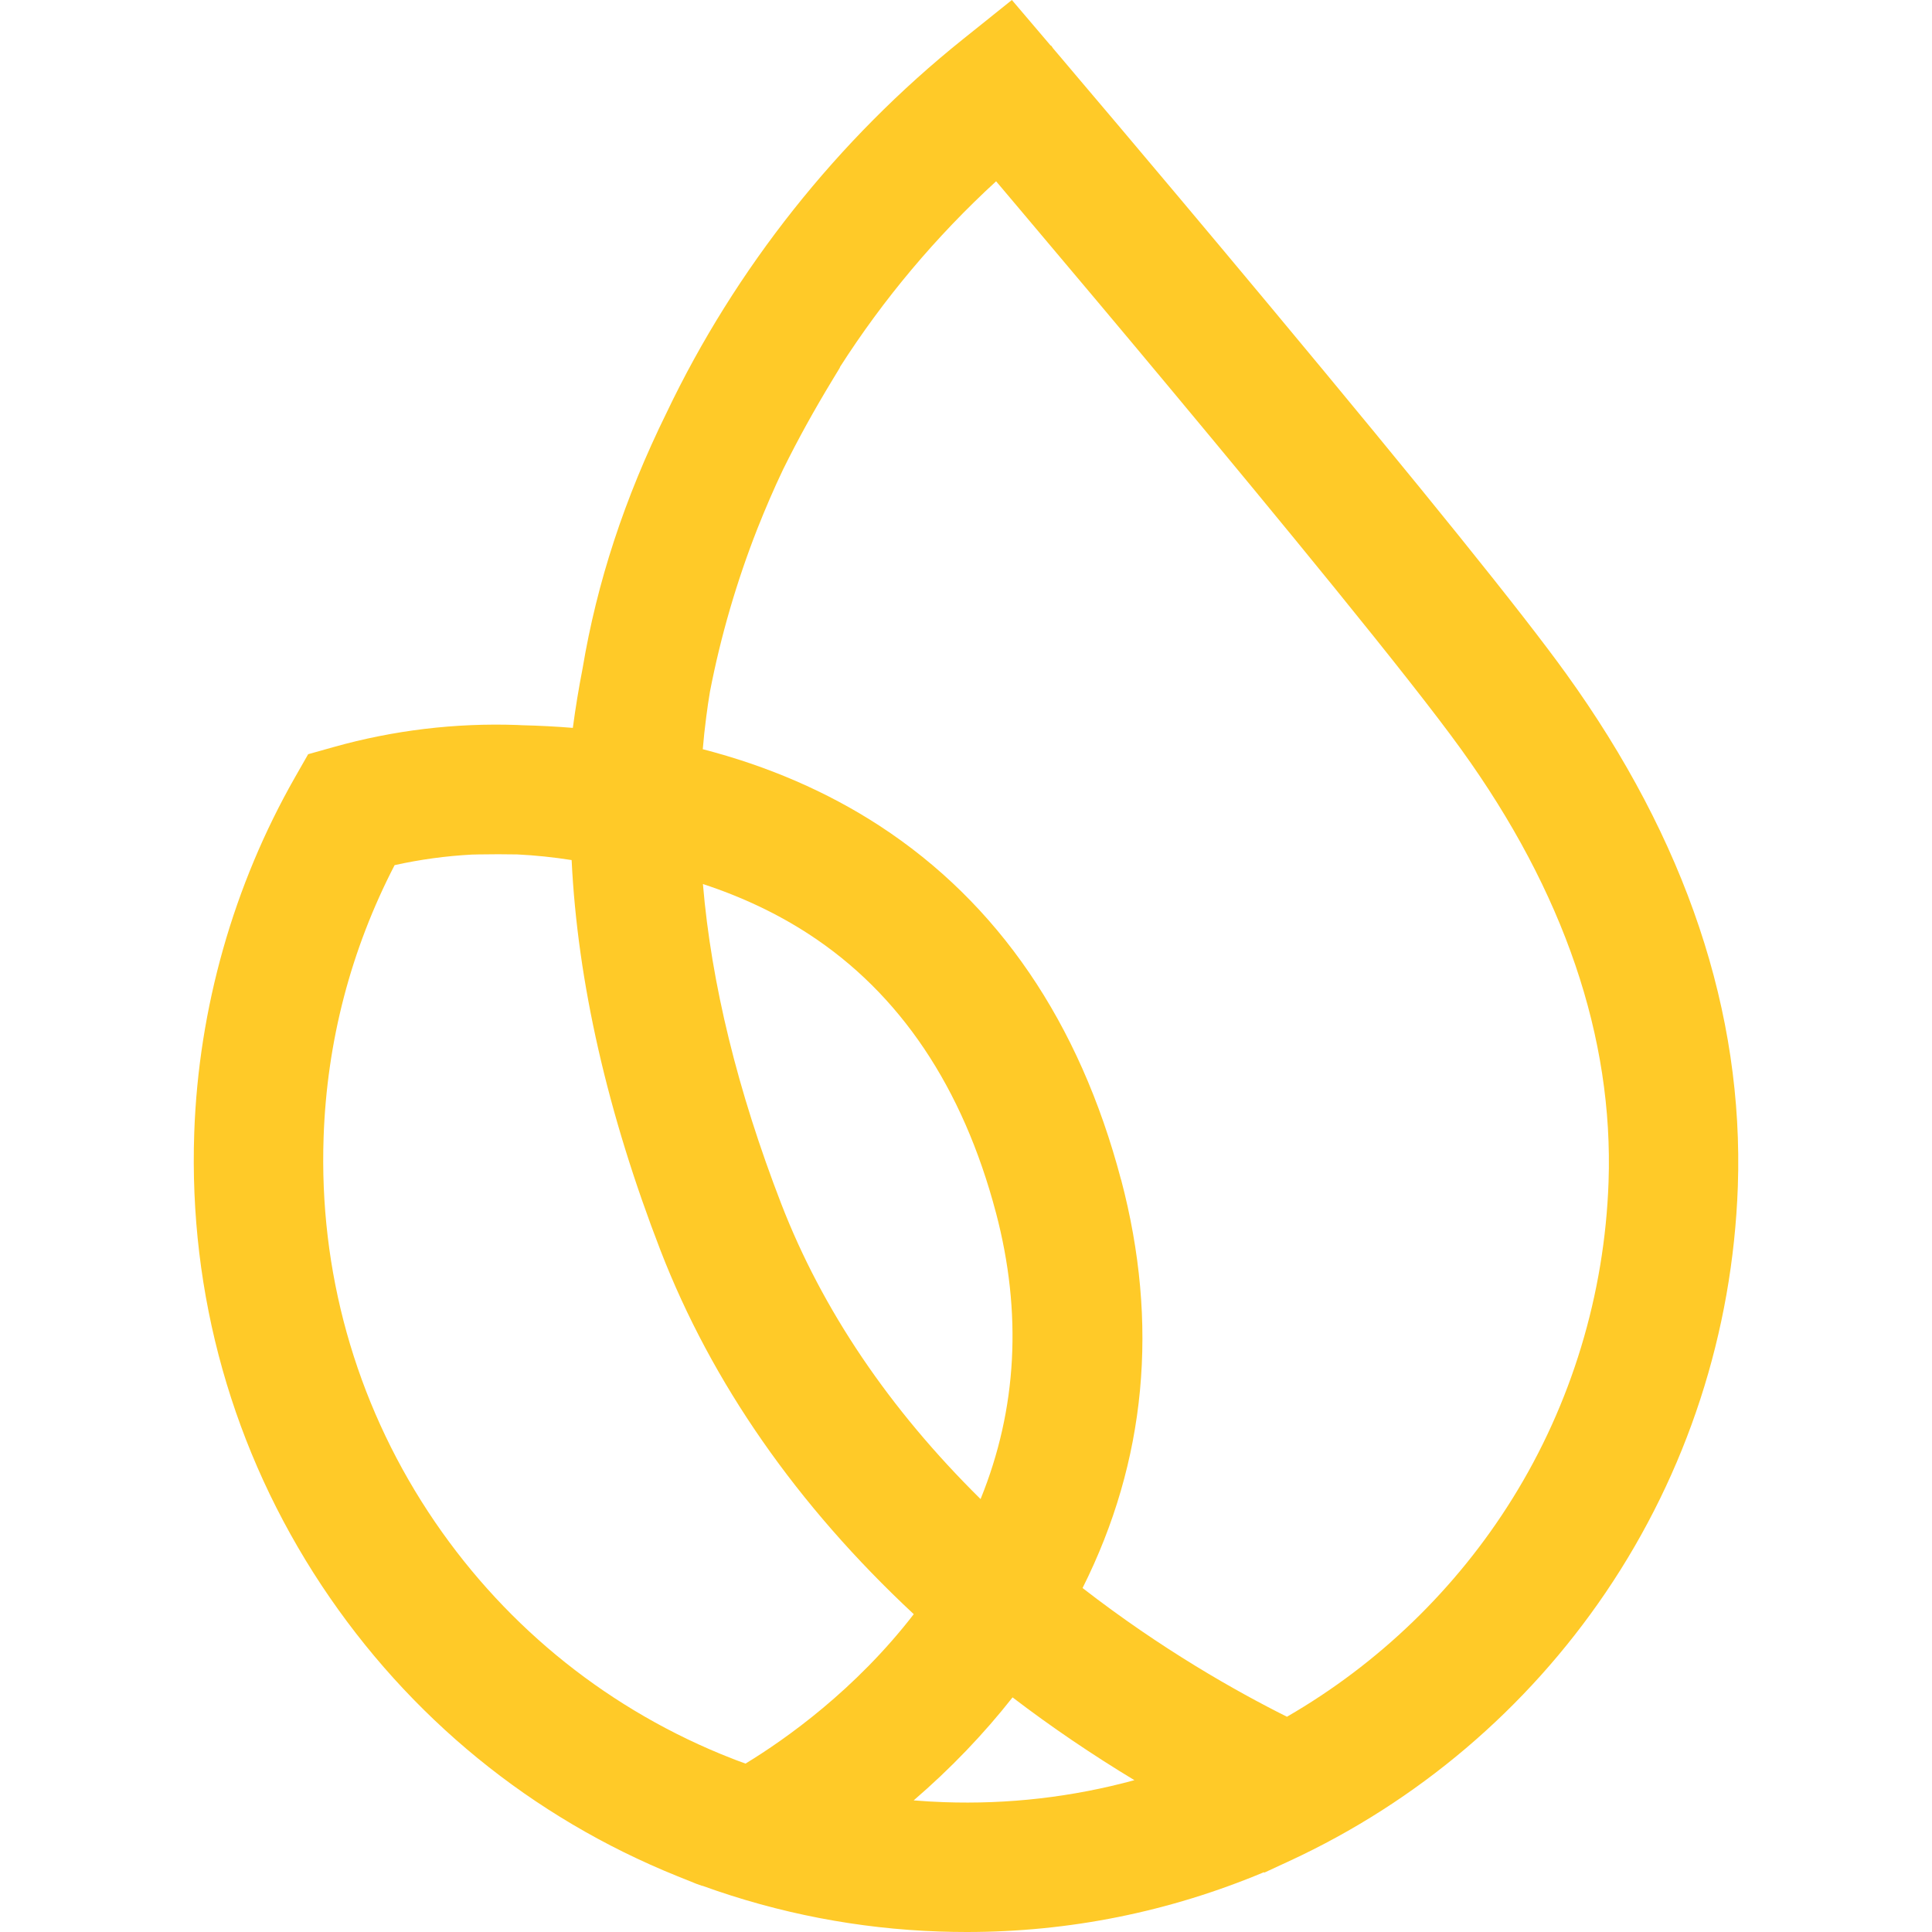
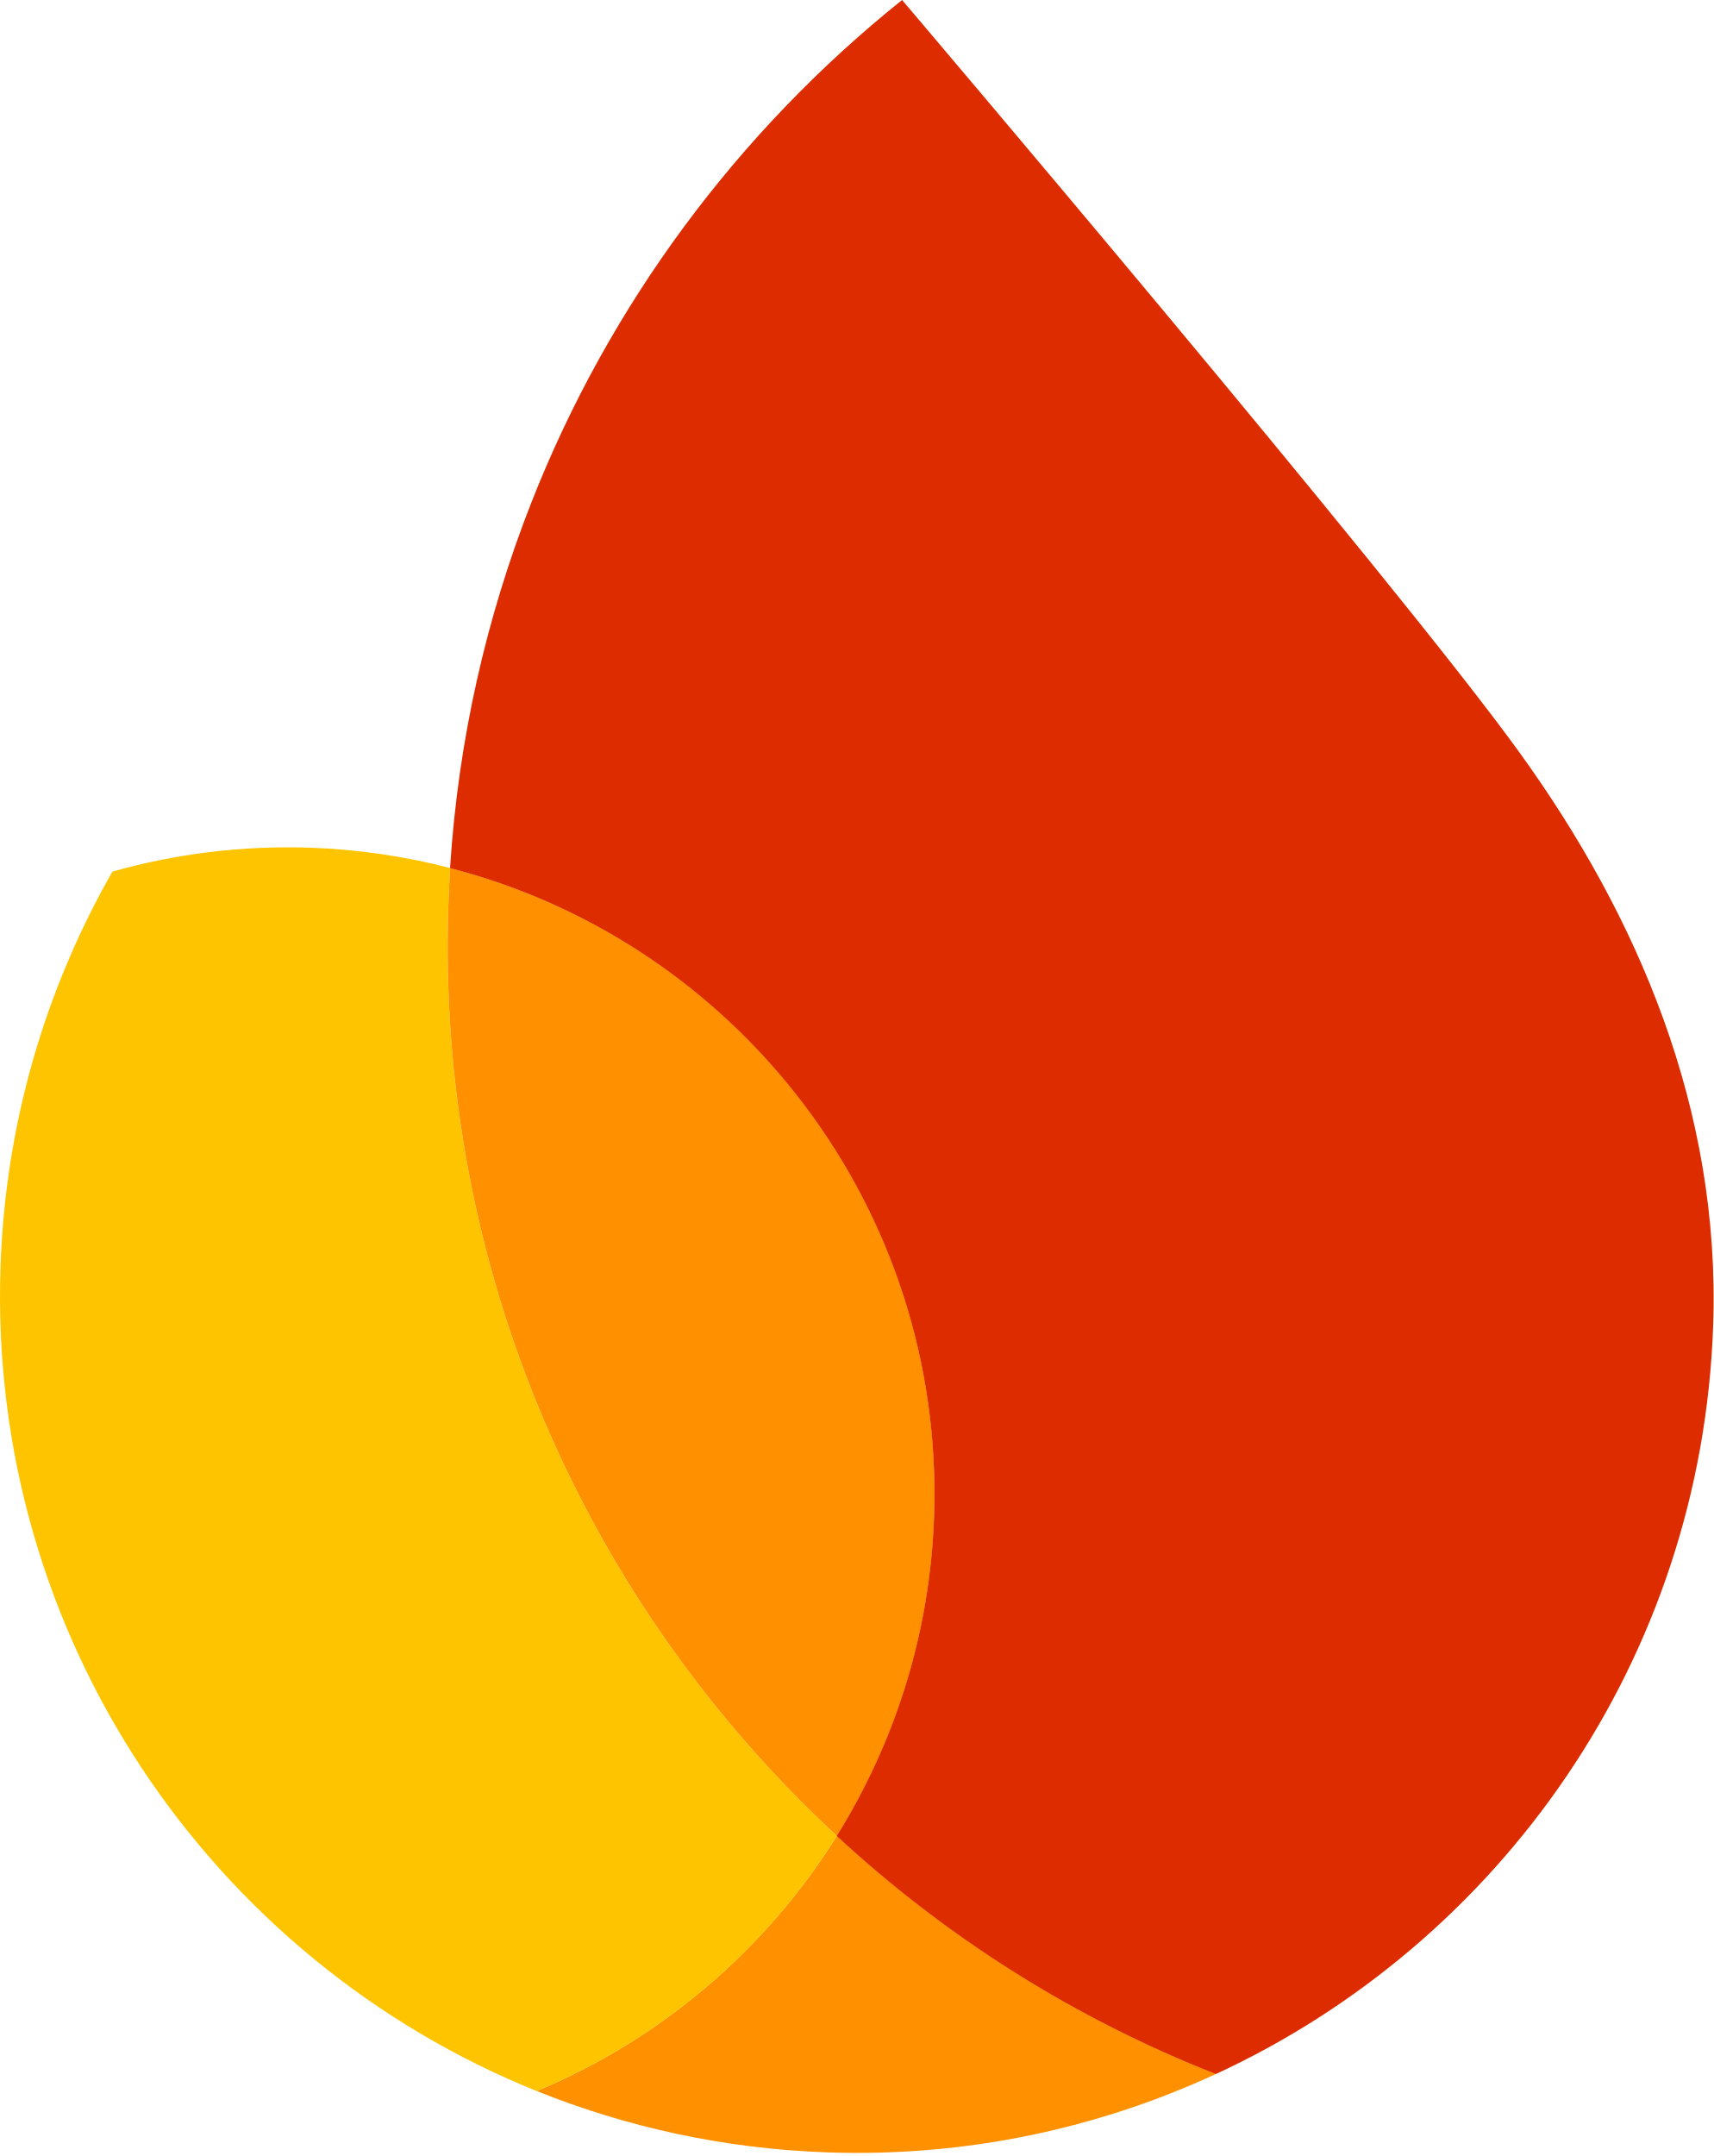
- <svg xmlns="http://www.w3.org/2000/svg" fill="#FFCA28" role="img" viewBox="0 0 24 24">
-   <path d="M19.455 8.369c-.538-.748-1.778-2.285-3.681-4.569-.826-.991-1.535-1.832-1.884-2.245a146 146 0 0 0-.488-.576l-.207-.245-.113-.133-.022-.032-.01-.005L12.57 0l-.609.488c-1.555 1.246-2.828 2.851-3.681 4.64-.523 1.064-.864 2.105-1.043 3.176-.047.241-.088.489-.121.738-.209-.017-.421-.028-.632-.033-.018-.001-.035-.002-.059-.003a7.46 7.46 0 0 0-2.28.274l-.317.089-.163.286c-.765 1.342-1.198 2.869-1.252 4.416-.07 2.01.477 3.954 1.583 5.625 1.082 1.633 2.61 2.882 4.42 3.611l.236.095.071.025.003-.001a9.59 9.59 0 0 0 2.941.568q.171.006.342.006c1.273 0 2.513-.249 3.69-.742l.008.004.313-.145a9.63 9.63 0 0 0 3.927-3.335c1.01-1.49 1.577-3.234 1.641-5.042.075-2.161-.643-4.304-2.133-6.371m-7.083 6.695c.328 1.244.264 2.44-.191 3.558-1.135-1.12-1.967-2.352-2.475-3.665-.543-1.404-.87-2.74-.974-3.975.48.157.922.366 1.315.622 1.132.737 1.914 1.902 2.325 3.461zm.207 6.022c.482.368.99.712 1.513 1.028-.771.21-1.565.302-2.369.273a8 8 0 0 1-.373-.022c.458-.394.869-.823 1.228-1.279zm1.347-6.431c-.516-1.957-1.527-3.437-3.002-4.398-.647-.421-1.385-.741-2.194-.95.011-.134.026-.268.043-.4.014-.113.03-.216.046-.313.133-.689.332-1.37.589-2.025.099-.25.206-.499.321-.74l.004-.008c.177-.358.376-.719.61-1.105l.092-.152-.003-.001c.544-.851 1.197-1.627 1.942-2.311l.288.341c.672.796 1.304 1.548 1.878 2.237 1.291 1.549 2.966 3.583 3.612 4.48 1.277 1.771 1.893 3.579 1.83 5.375-.049 1.395-.461 2.755-1.195 3.933-.694 1.116-1.661 2.05-2.8 2.708-.636-.318-1.559-.839-2.539-1.599.79-1.575.952-3.28.479-5.072zm-2.575 5.397c-.725.939-1.587 1.55-2.09 1.856-.081-.029-.163-.06-.243-.093l-.065-.026c-1.49-.616-2.747-1.656-3.635-3.01-.907-1.384-1.356-2.993-1.298-4.653.041-1.19.338-2.327.882-3.379.316-.07.638-.114.96-.131l.084-.002c.162-.003.324-.003.478 0 .227.011.454.035.677.07.073 1.513.445 3.145 1.105 4.852.637 1.644 1.694 3.162 3.144 4.515z" />
+ <svg xmlns="http://www.w3.org/2000/svg" width="256px" height="322px" viewBox="0 0 256 322" version="1.1" preserveAspectRatio="xMidYMid">
+   <g>
+     <path d="M80.181,312.295 C93.635,317.709 108.231,320.923 123.556,321.458 C144.298,322.182 164.021,317.894 181.654,309.748 C160.509,301.441 141.36,289.293 125.016,274.188 C114.422,291.151 98.753,304.548 80.181,312.295 Z" fill="#FF9100" />
+     <path d="M125.013,274.193 C87.706,239.689 65.074,189.749 66.987,134.975 C67.049,133.196 67.143,131.418 67.253,129.641 C60.571,127.913 53.596,126.859 46.417,126.608 C36.142,126.249 26.191,127.523 16.797,130.169 C6.838,147.614 0.828,167.631 0.079,189.07 C-1.853,244.402 31.632,292.749 80.178,312.3 C98.75,304.553 114.419,291.171 125.013,274.193 Z" fill="#FFC400" />
+     <path d="M125.015,274.191 C133.689,260.31 138.948,244.037 139.56,226.504 C141.17,180.384 110.166,140.71 67.254,129.639 C67.145,131.416 67.051,133.194 66.989,134.973 C65.076,189.748 87.708,239.687 125.015,274.191 Z" fill="#FF9100" />
+     <path d="M134.761,0 C110.322,19.579 91.023,45.396 79.347,75.136 C72.662,92.171 68.461,110.47 67.234,129.651 C110.146,140.722 141.151,180.396 139.54,226.516 C138.928,244.048 133.653,260.305 124.995,274.203 C141.338,289.323 160.488,301.456 181.632,309.763 C224.073,290.145 254.185,247.93 255.929,197.999 C257.058,165.648 244.628,136.815 227.065,112.478 C208.517,86.739 134.761,0 134.761,0 Z" fill="#DD2C00" />
+   </g>
</svg>
